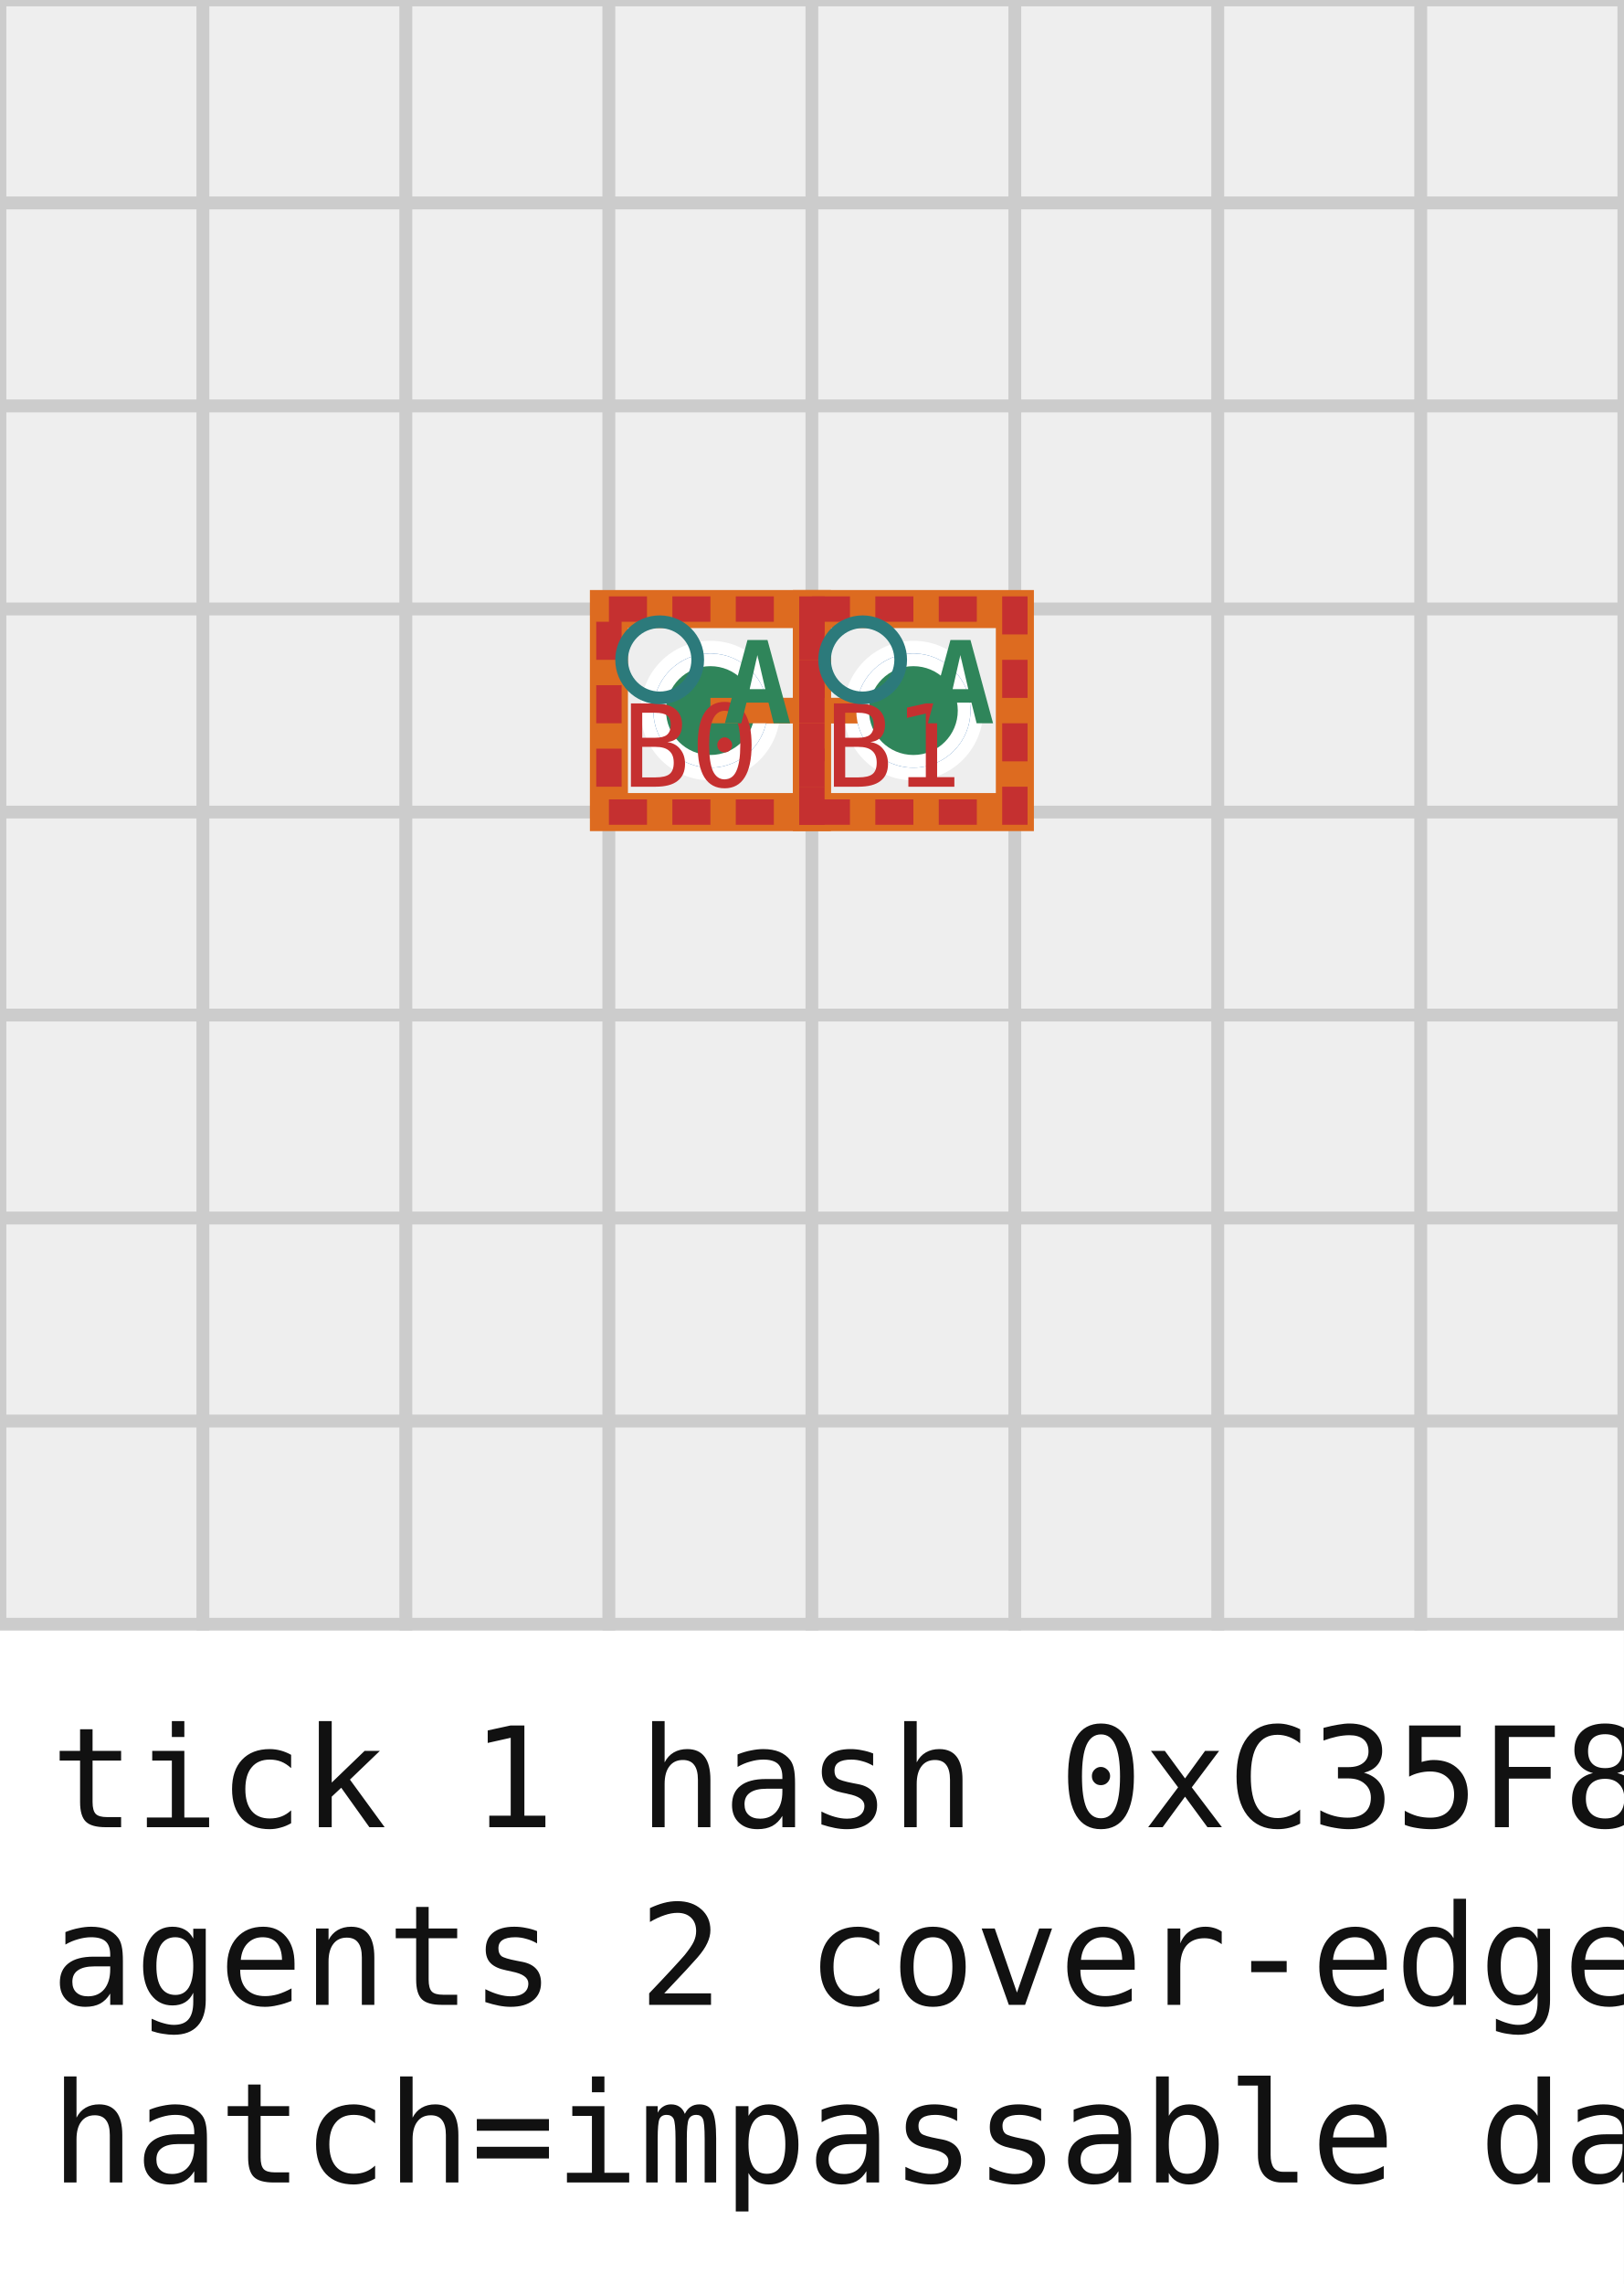
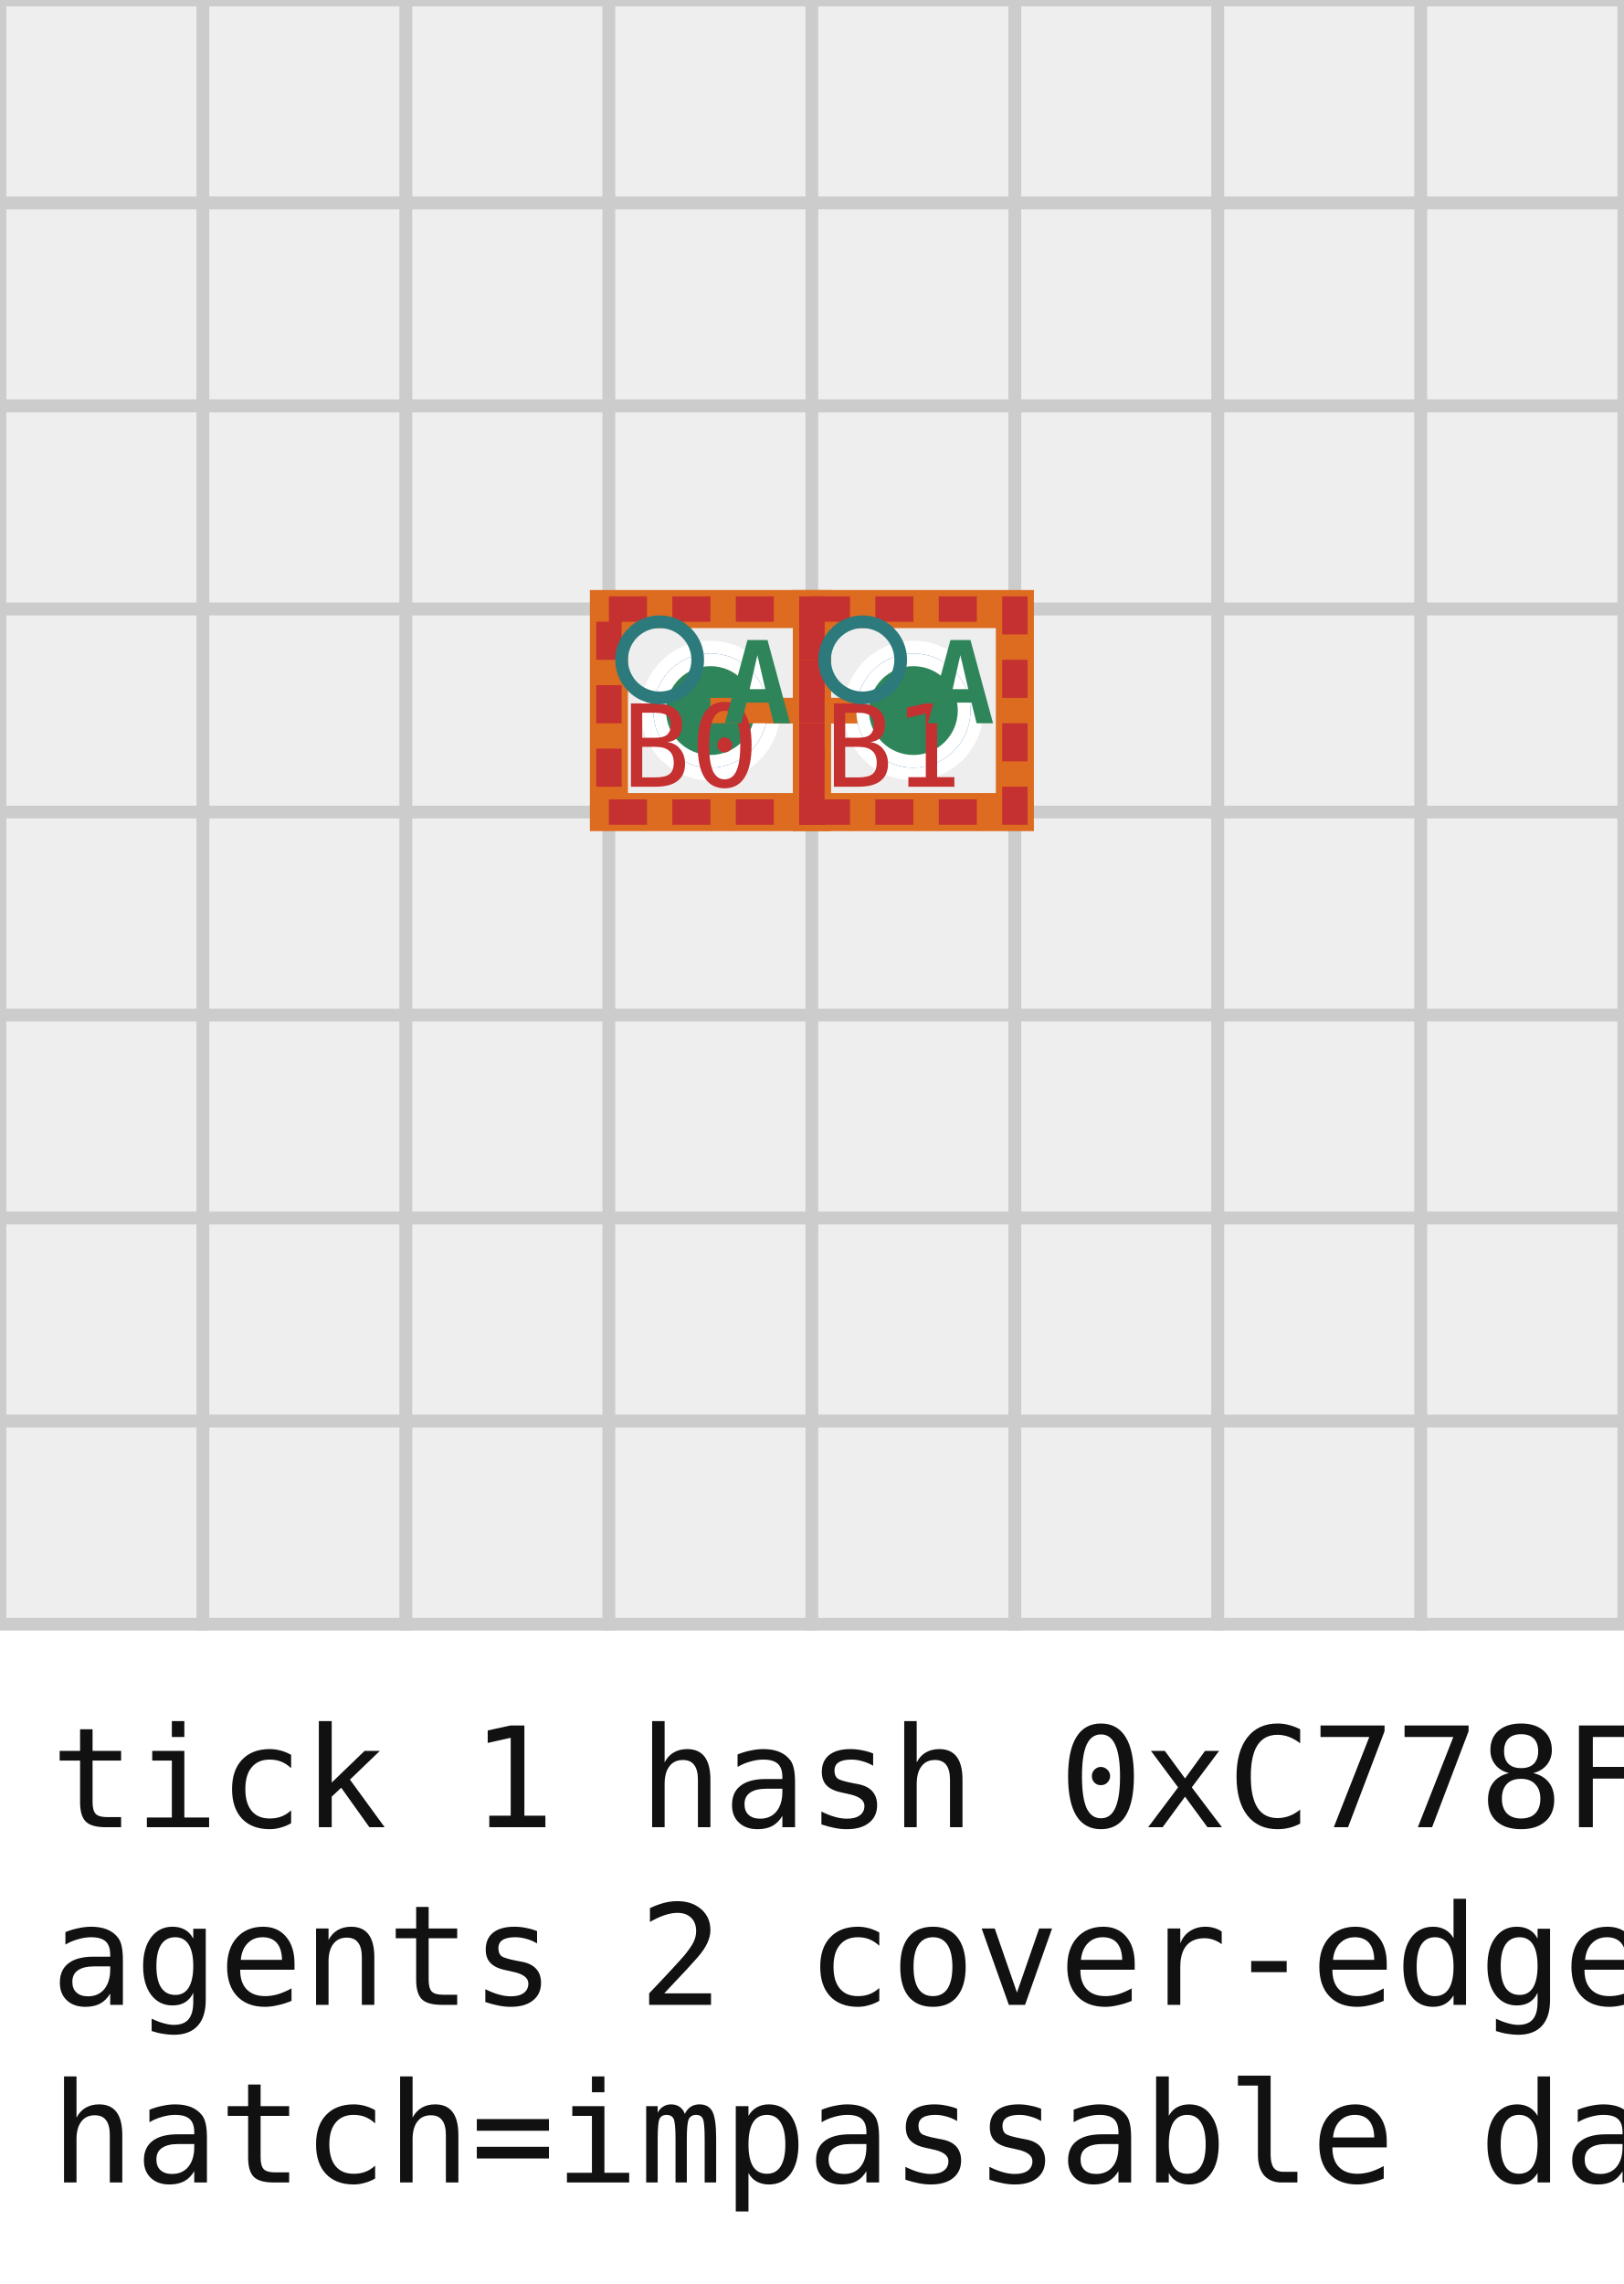
<svg xmlns="http://www.w3.org/2000/svg" width="128" height="180" viewBox="0 0 128 180">
  <defs>
    <pattern id="cw-hatch" width="4" height="4" patternUnits="userSpaceOnUse">
      <path d="M0,4 L4,0" stroke="#8a8a8a" stroke-width="1" />
    </pattern>
  </defs>
  <rect x="0" y="0" width="128" height="180" fill="#ffffff" />
  <rect x="0" y="0" width="16" height="16" fill="rgb(238,238,238)" stroke="#cccccc" stroke-width="1" />
  <rect x="16" y="0" width="16" height="16" fill="rgb(238,238,238)" stroke="#cccccc" stroke-width="1" />
  <rect x="32" y="0" width="16" height="16" fill="rgb(238,238,238)" stroke="#cccccc" stroke-width="1" />
  <rect x="48" y="0" width="16" height="16" fill="rgb(238,238,238)" stroke="#cccccc" stroke-width="1" />
  <rect x="64" y="0" width="16" height="16" fill="rgb(238,238,238)" stroke="#cccccc" stroke-width="1" />
  <rect x="80" y="0" width="16" height="16" fill="rgb(238,238,238)" stroke="#cccccc" stroke-width="1" />
  <rect x="96" y="0" width="16" height="16" fill="rgb(238,238,238)" stroke="#cccccc" stroke-width="1" />
  <rect x="112" y="0" width="16" height="16" fill="rgb(238,238,238)" stroke="#cccccc" stroke-width="1" />
  <rect x="0" y="16" width="16" height="16" fill="rgb(238,238,238)" stroke="#cccccc" stroke-width="1" />
  <rect x="16" y="16" width="16" height="16" fill="rgb(238,238,238)" stroke="#cccccc" stroke-width="1" />
  <rect x="32" y="16" width="16" height="16" fill="rgb(238,238,238)" stroke="#cccccc" stroke-width="1" />
  <rect x="48" y="16" width="16" height="16" fill="rgb(238,238,238)" stroke="#cccccc" stroke-width="1" />
  <rect x="64" y="16" width="16" height="16" fill="rgb(238,238,238)" stroke="#cccccc" stroke-width="1" />
  <rect x="80" y="16" width="16" height="16" fill="rgb(238,238,238)" stroke="#cccccc" stroke-width="1" />
  <rect x="96" y="16" width="16" height="16" fill="rgb(238,238,238)" stroke="#cccccc" stroke-width="1" />
  <rect x="112" y="16" width="16" height="16" fill="rgb(238,238,238)" stroke="#cccccc" stroke-width="1" />
  <rect x="0" y="32" width="16" height="16" fill="rgb(238,238,238)" stroke="#cccccc" stroke-width="1" />
  <rect x="16" y="32" width="16" height="16" fill="rgb(238,238,238)" stroke="#cccccc" stroke-width="1" />
  <rect x="32" y="32" width="16" height="16" fill="rgb(238,238,238)" stroke="#cccccc" stroke-width="1" />
  <rect x="48" y="32" width="16" height="16" fill="rgb(238,238,238)" stroke="#cccccc" stroke-width="1" />
  <rect x="64" y="32" width="16" height="16" fill="rgb(238,238,238)" stroke="#cccccc" stroke-width="1" />
  <rect x="80" y="32" width="16" height="16" fill="rgb(238,238,238)" stroke="#cccccc" stroke-width="1" />
  <rect x="96" y="32" width="16" height="16" fill="rgb(238,238,238)" stroke="#cccccc" stroke-width="1" />
  <rect x="112" y="32" width="16" height="16" fill="rgb(238,238,238)" stroke="#cccccc" stroke-width="1" />
  <rect x="0" y="48" width="16" height="16" fill="rgb(238,238,238)" stroke="#cccccc" stroke-width="1" />
  <rect x="16" y="48" width="16" height="16" fill="rgb(238,238,238)" stroke="#cccccc" stroke-width="1" />
  <rect x="32" y="48" width="16" height="16" fill="rgb(238,238,238)" stroke="#cccccc" stroke-width="1" />
  <rect x="48" y="48" width="16" height="16" fill="rgb(238,238,238)" stroke="#cccccc" stroke-width="1" />
  <rect x="64" y="48" width="16" height="16" fill="rgb(238,238,238)" stroke="#cccccc" stroke-width="1" />
  <rect x="80" y="48" width="16" height="16" fill="rgb(238,238,238)" stroke="#cccccc" stroke-width="1" />
  <rect x="96" y="48" width="16" height="16" fill="rgb(238,238,238)" stroke="#cccccc" stroke-width="1" />
  <rect x="112" y="48" width="16" height="16" fill="rgb(238,238,238)" stroke="#cccccc" stroke-width="1" />
  <rect x="0" y="64" width="16" height="16" fill="rgb(238,238,238)" stroke="#cccccc" stroke-width="1" />
  <rect x="16" y="64" width="16" height="16" fill="rgb(238,238,238)" stroke="#cccccc" stroke-width="1" />
  <rect x="32" y="64" width="16" height="16" fill="rgb(238,238,238)" stroke="#cccccc" stroke-width="1" />
  <rect x="48" y="64" width="16" height="16" fill="rgb(238,238,238)" stroke="#cccccc" stroke-width="1" />
  <rect x="64" y="64" width="16" height="16" fill="rgb(238,238,238)" stroke="#cccccc" stroke-width="1" />
  <rect x="80" y="64" width="16" height="16" fill="rgb(238,238,238)" stroke="#cccccc" stroke-width="1" />
  <rect x="96" y="64" width="16" height="16" fill="rgb(238,238,238)" stroke="#cccccc" stroke-width="1" />
  <rect x="112" y="64" width="16" height="16" fill="rgb(238,238,238)" stroke="#cccccc" stroke-width="1" />
  <rect x="0" y="80" width="16" height="16" fill="rgb(238,238,238)" stroke="#cccccc" stroke-width="1" />
  <rect x="16" y="80" width="16" height="16" fill="rgb(238,238,238)" stroke="#cccccc" stroke-width="1" />
  <rect x="32" y="80" width="16" height="16" fill="rgb(238,238,238)" stroke="#cccccc" stroke-width="1" />
  <rect x="48" y="80" width="16" height="16" fill="rgb(238,238,238)" stroke="#cccccc" stroke-width="1" />
  <rect x="64" y="80" width="16" height="16" fill="rgb(238,238,238)" stroke="#cccccc" stroke-width="1" />
  <rect x="80" y="80" width="16" height="16" fill="rgb(238,238,238)" stroke="#cccccc" stroke-width="1" />
  <rect x="96" y="80" width="16" height="16" fill="rgb(238,238,238)" stroke="#cccccc" stroke-width="1" />
  <rect x="112" y="80" width="16" height="16" fill="rgb(238,238,238)" stroke="#cccccc" stroke-width="1" />
  <rect x="0" y="96" width="16" height="16" fill="rgb(238,238,238)" stroke="#cccccc" stroke-width="1" />
  <rect x="16" y="96" width="16" height="16" fill="rgb(238,238,238)" stroke="#cccccc" stroke-width="1" />
  <rect x="32" y="96" width="16" height="16" fill="rgb(238,238,238)" stroke="#cccccc" stroke-width="1" />
  <rect x="48" y="96" width="16" height="16" fill="rgb(238,238,238)" stroke="#cccccc" stroke-width="1" />
  <rect x="64" y="96" width="16" height="16" fill="rgb(238,238,238)" stroke="#cccccc" stroke-width="1" />
  <rect x="80" y="96" width="16" height="16" fill="rgb(238,238,238)" stroke="#cccccc" stroke-width="1" />
  <rect x="96" y="96" width="16" height="16" fill="rgb(238,238,238)" stroke="#cccccc" stroke-width="1" />
  <rect x="112" y="96" width="16" height="16" fill="rgb(238,238,238)" stroke="#cccccc" stroke-width="1" />
  <rect x="0" y="112" width="16" height="16" fill="rgb(238,238,238)" stroke="#cccccc" stroke-width="1" />
  <rect x="16" y="112" width="16" height="16" fill="rgb(238,238,238)" stroke="#cccccc" stroke-width="1" />
  <rect x="32" y="112" width="16" height="16" fill="rgb(238,238,238)" stroke="#cccccc" stroke-width="1" />
  <rect x="48" y="112" width="16" height="16" fill="rgb(238,238,238)" stroke="#cccccc" stroke-width="1" />
  <rect x="64" y="112" width="16" height="16" fill="rgb(238,238,238)" stroke="#cccccc" stroke-width="1" />
  <rect x="80" y="112" width="16" height="16" fill="rgb(238,238,238)" stroke="#cccccc" stroke-width="1" />
  <rect x="96" y="112" width="16" height="16" fill="rgb(238,238,238)" stroke="#cccccc" stroke-width="1" />
  <rect x="112" y="112" width="16" height="16" fill="rgb(238,238,238)" stroke="#cccccc" stroke-width="1" />
  <rect x="64" y="48" width="16" height="16" fill="none" stroke="#d69e2e" stroke-width="2" />
  <rect x="48" y="48" width="16" height="16" fill="none" stroke="#d69e2e" stroke-width="2" />
  <rect x="64" y="48" width="16" height="16" fill="none" stroke="#d69e2e" stroke-width="2" />
  <rect x="48" y="48" width="16" height="16" fill="none" stroke="#d69e2e" stroke-width="2" />
  <rect x="48" y="48" width="16" height="16" fill="none" stroke="#d69e2e" stroke-width="2" />
  <rect x="64" y="48" width="16" height="16" fill="none" stroke="#d69e2e" stroke-width="2" />
  <rect x="64" y="48" width="16" height="16" fill="none" stroke="#d69e2e" stroke-width="2" />
  <rect x="48" y="48" width="16" height="16" fill="none" stroke="#d69e2e" stroke-width="2" />
  <line x1="56" y1="56" x2="72" y2="56" stroke="#2b6cb0" stroke-width="1" stroke-dasharray="3,2" />
  <circle cx="56" cy="56" r="5" fill="#2b6cb0" stroke="#ffffff" stroke-width="1" />
  <line x1="72" y1="56" x2="56" y2="56" stroke="#2b6cb0" stroke-width="1" stroke-dasharray="3,2" />
  <circle cx="72" cy="56" r="5" fill="#2b6cb0" stroke="#ffffff" stroke-width="1" />
  <polyline points="56,56 72,56" fill="none" stroke="#dd6b20" stroke-width="2" />
  <circle cx="56" cy="56" r="4" fill="#2f855a" stroke="#ffffff" stroke-width="1" />
  <rect x="64" y="48" width="16" height="16" fill="none" stroke="#dd6b20" stroke-width="3" />
  <polyline points="72,56 56,56" fill="none" stroke="#dd6b20" stroke-width="2" />
  <circle cx="72" cy="56" r="4" fill="#2f855a" stroke="#ffffff" stroke-width="1" />
  <rect x="48" y="48" width="16" height="16" fill="none" stroke="#dd6b20" stroke-width="3" />
  <rect x="64" y="48" width="16" height="16" fill="none" stroke="#c53030" stroke-width="2" stroke-dasharray="3,2" />
  <text x="65" y="62" font-family="monospace" font-size="9" fill="#c53030">B1</text>
  <rect x="48" y="48" width="16" height="16" fill="none" stroke="#c53030" stroke-width="2" stroke-dasharray="3,2" />
  <text x="49" y="62" font-family="monospace" font-size="9" fill="#c53030">B0</text>
  <text x="57" y="57" font-family="monospace" font-size="9" font-weight="bold" fill="#2f855a">A</text>
  <text x="73" y="57" font-family="monospace" font-size="9" font-weight="bold" fill="#2f855a">A</text>
  <circle cx="52" cy="52" r="3" fill="none" stroke="#2c7a7b" stroke-width="1" />
  <circle cx="68" cy="52" r="3" fill="none" stroke="#2c7a7b" stroke-width="1" />
-   <text x="4" y="144" font-family="monospace" font-size="11" fill="#111111">tick 1  hash 0xC35F8FD177938F39  draws 0</text>
+   <text x="4" y="144" font-family="monospace" font-size="11" fill="#111111">tick 1  hash 0xC778F4421FD0AD66  draws 0</text>
  <text x="4" y="158" font-family="monospace" font-size="11" fill="#111111">agents 2  cover-edges 0  events 8</text>
  <text x="4" y="172" font-family="monospace" font-size="11" fill="#111111">hatch=impassable  dark border=opaque  darker fill=higher elevation  triangle=cover  circle=agent</text>
</svg>
